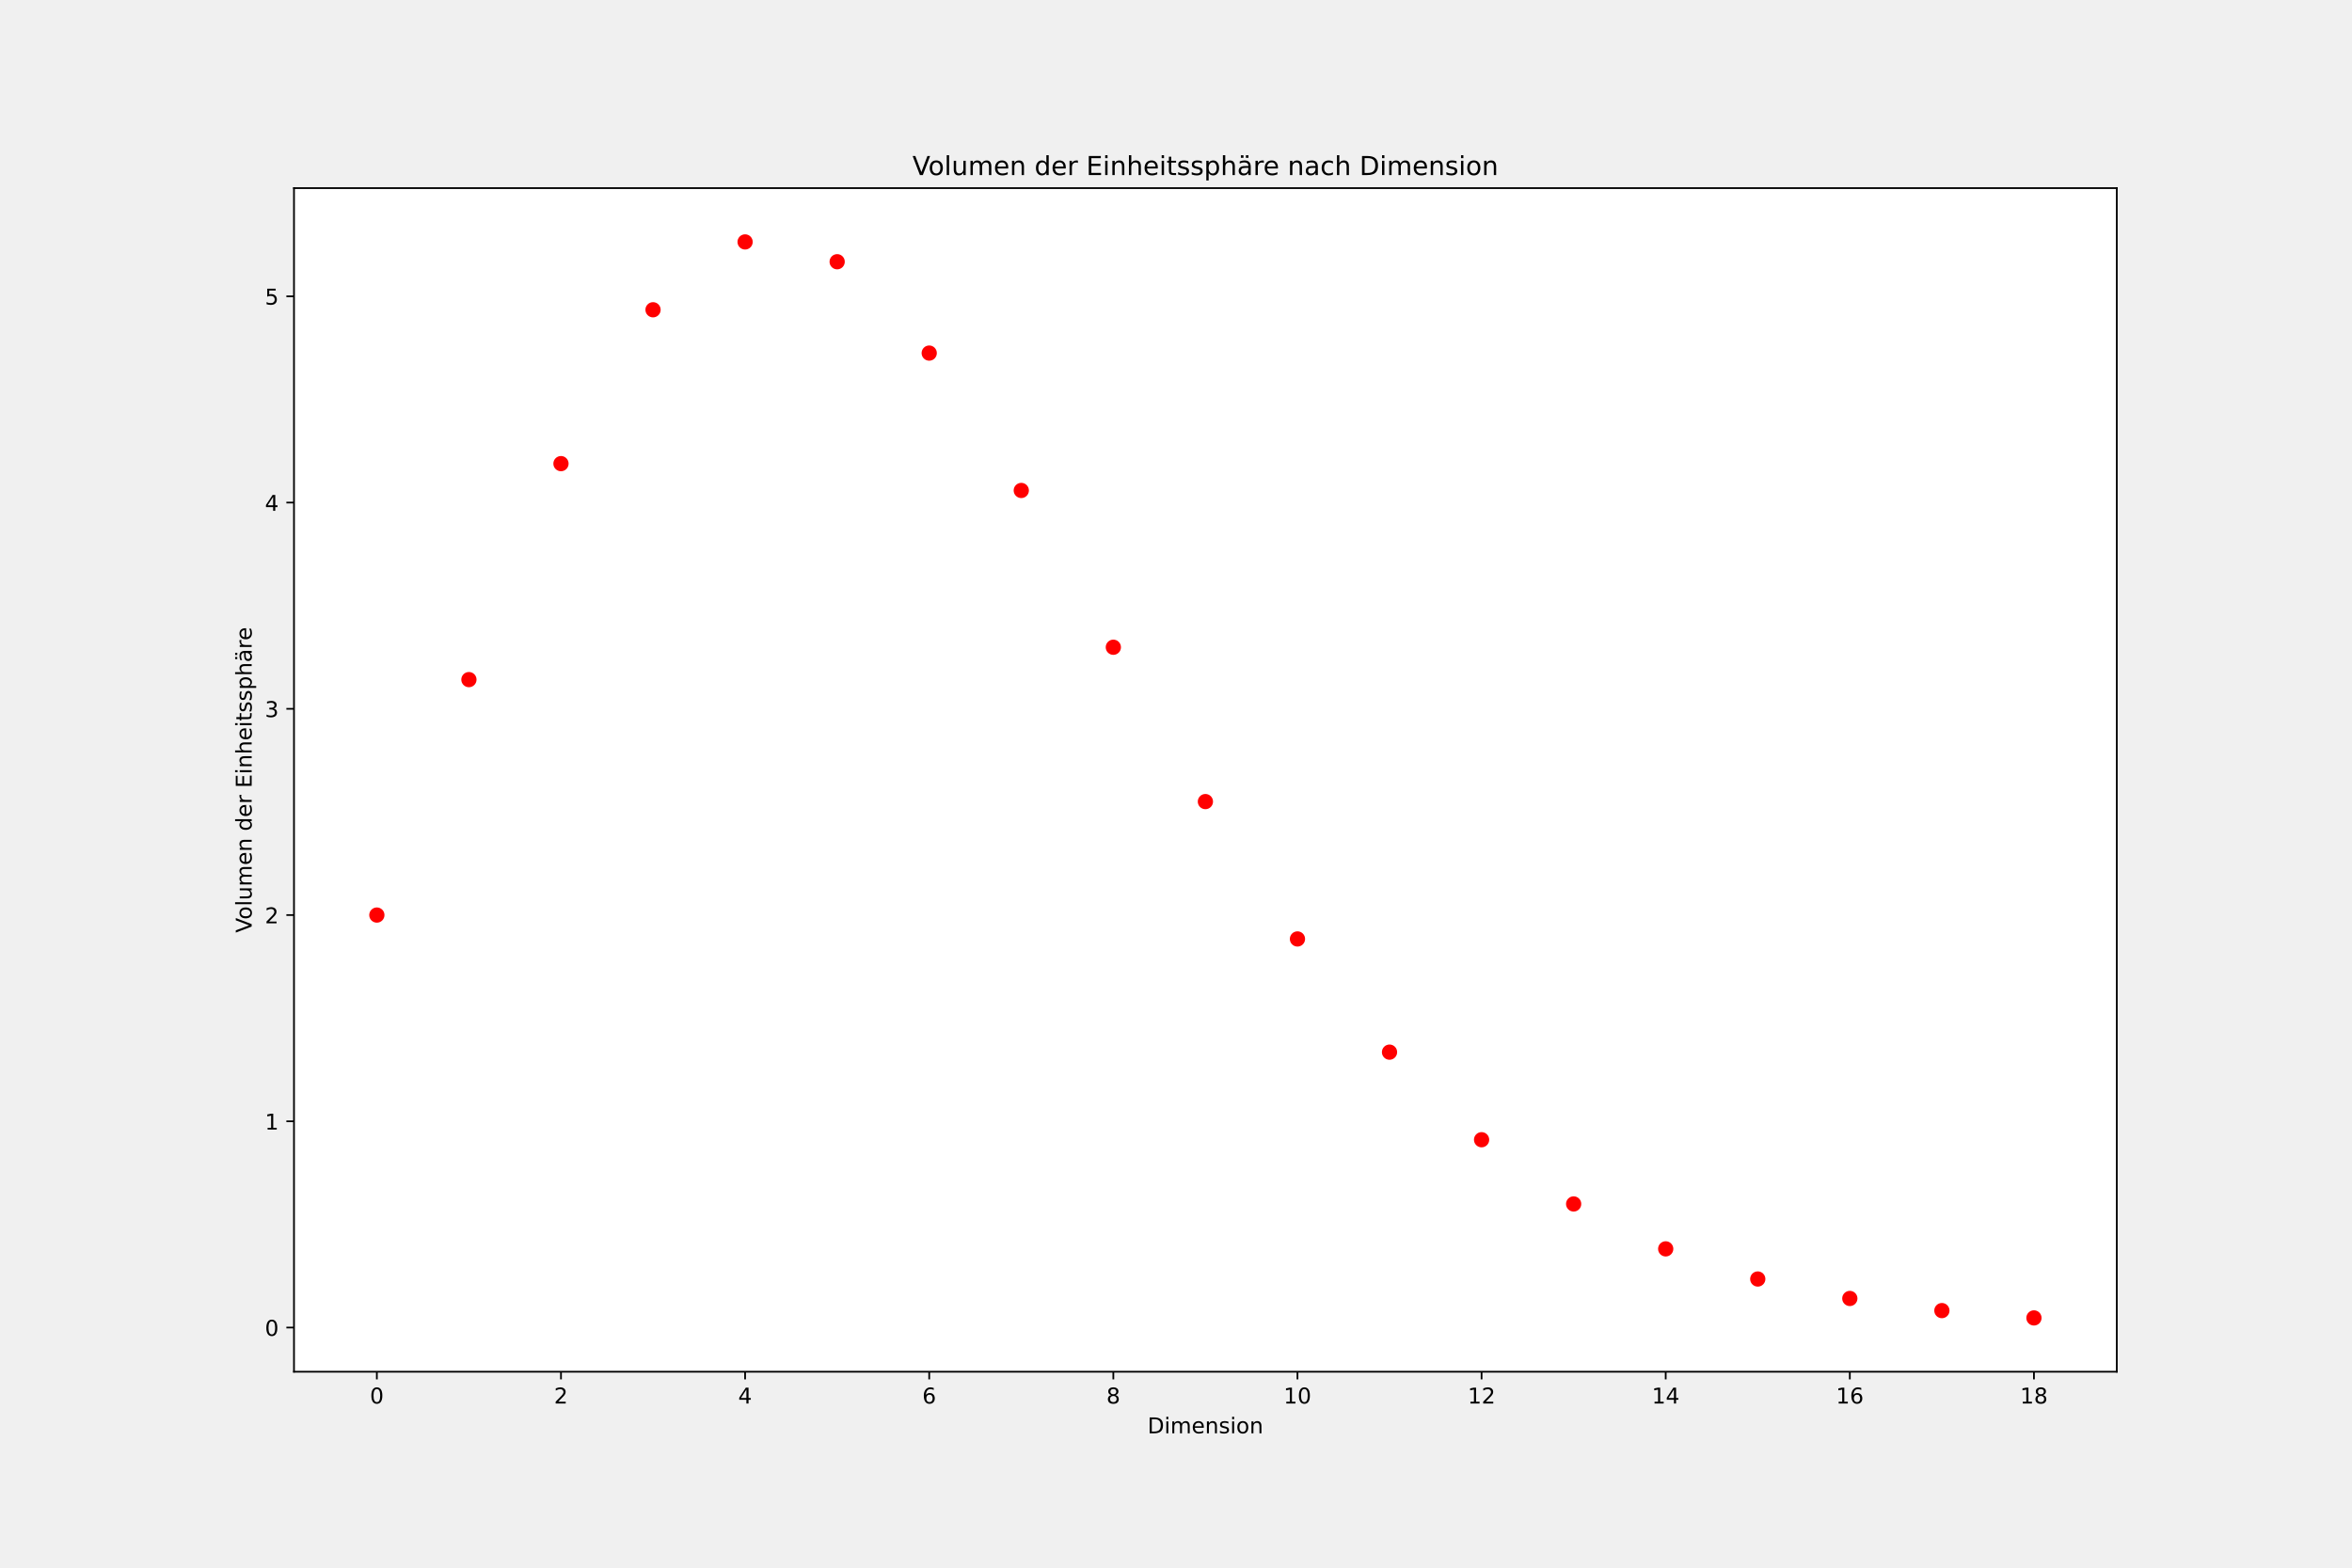
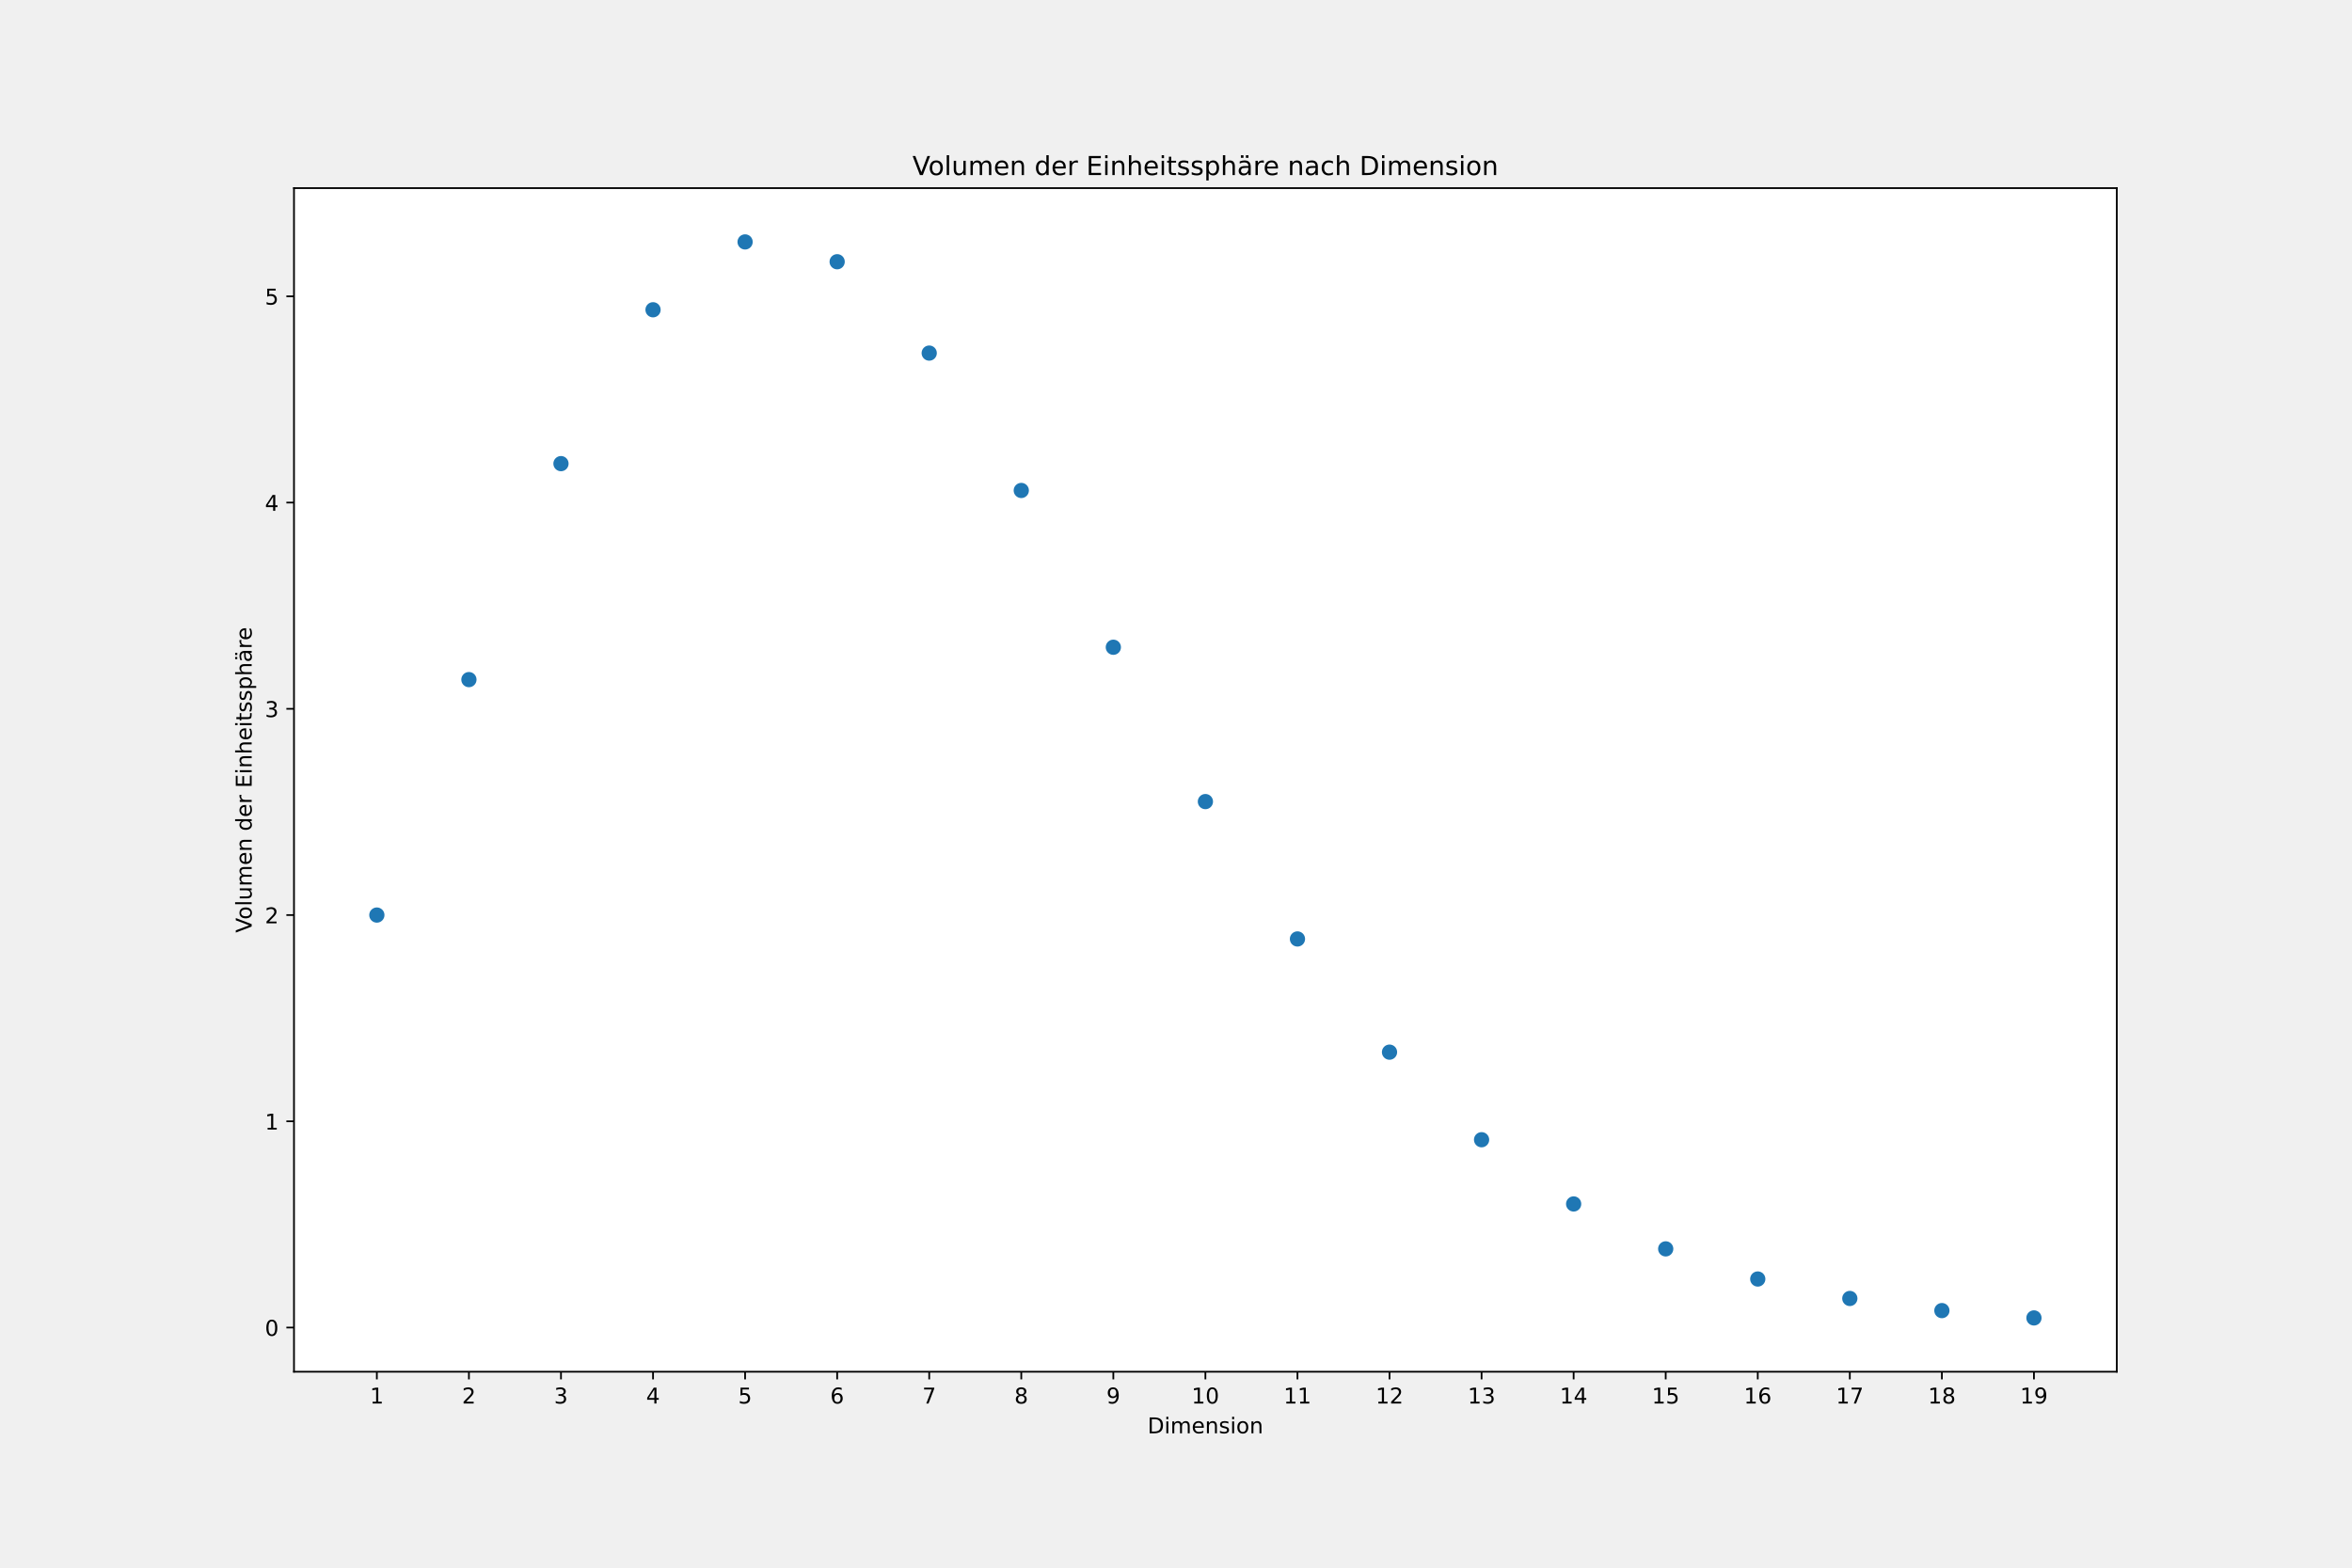
<svg xmlns="http://www.w3.org/2000/svg" xmlns:xlink="http://www.w3.org/1999/xlink" width="1080pt" height="720pt" viewBox="0 0 1080 720" version="1.1">
  <defs>
    <style type="text/css">*{stroke-linejoin: round; stroke-linecap: butt}</style>
  </defs>
  <g id="figure_1">
    <g id="patch_1">
      <path d="M 0 720  L 1080 720  L 1080 0  L 0 0  L 0 720  z " style="fill: none" />
    </g>
    <g id="axes_1">
      <g id="patch_2">
        <path d="M 135 630  L 972 630  L 972 86.4  L 135 86.4  z " style="fill: #ffffff" />
      </g>
      <g id="matplotlib.axis_1">
        <g id="xtick_1">
          <g id="line2d_1">
            <defs>
-               <path id="m53b2152357" d="M 0 0  L 0 3.5  " style="stroke: #000000; stroke-width: 0.8" />
+               <path id="m5722400ebf" d="M 0 0  L 0 3.5  " style="stroke: #000000; stroke-width: 0.8" />
            </defs>
            <g>
-               <use xlink:href="#m53b2152357" x="173.045" y="630" style="stroke: #000000; stroke-width: 0.8" />
+               <use xlink:href="#m5722400ebf" x="173.045" y="630" style="stroke: #000000; stroke-width: 0.8" />
            </g>
          </g>
          <g id="text_1">
            <g transform="translate(169.8642 644.5984)scale(0.1 -0.1)">
              <defs>
-                 <path id="DejaVuSans-30" d="M 2034 4250  Q 1547 4250 1301 3770  Q 1056 3291 1056 2328  Q 1056 1369 1301 889  Q 1547 409 2034 409  Q 2525 409 2770 889  Q 3016 1369 3016 2328  Q 3016 3291 2770 3770  Q 2525 4250 2034 4250  z M 2034 4750  Q 2819 4750 3233 4129  Q 3647 3509 3647 2328  Q 3647 1150 3233 529  Q 2819 -91 2034 -91  Q 1250 -91 836 529  Q 422 1150 422 2328  Q 422 3509 836 4129  Q 1250 4750 2034 4750  z " transform="scale(0.015625)" />
-               </defs>
-               <use xlink:href="#DejaVuSans-30" />
+                 <path id="DejaVuSans-31" d="M 794 531  L 1825 531  L 1825 4091  L 703 3866  L 703 4441  L 1819 4666  L 2450 4666  L 2450 531  L 3481 531  L 3481 0  L 794 0  L 794 531  z " transform="scale(0.015625)" />
+               </defs>
+               <use xlink:href="#DejaVuSans-31" />
            </g>
          </g>
        </g>
        <g id="xtick_2">
          <g id="line2d_2">
            <g>
-               <use xlink:href="#m53b2152357" x="257.591" y="630" style="stroke: #000000; stroke-width: 0.8" />
+               <use xlink:href="#m5722400ebf" x="215.318" y="630" style="stroke: #000000; stroke-width: 0.8" />
            </g>
          </g>
          <g id="text_2">
-             <g transform="translate(254.4097 644.5984)scale(0.1 -0.1)">
+             <g transform="translate(212.1369 644.5984)scale(0.1 -0.1)">
              <defs>
                <path id="DejaVuSans-32" d="M 1228 531  L 3431 531  L 3431 0  L 469 0  L 469 531  Q 828 903 1448 1529  Q 2069 2156 2228 2338  Q 2531 2678 2651 2914  Q 2772 3150 2772 3378  Q 2772 3750 2511 3984  Q 2250 4219 1831 4219  Q 1534 4219 1204 4116  Q 875 4013 500 3803  L 500 4441  Q 881 4594 1212 4672  Q 1544 4750 1819 4750  Q 2544 4750 2975 4387  Q 3406 4025 3406 3419  Q 3406 3131 3298 2873  Q 3191 2616 2906 2266  Q 2828 2175 2409 1742  Q 1991 1309 1228 531  z " transform="scale(0.015625)" />
              </defs>
              <use xlink:href="#DejaVuSans-32" />
            </g>
          </g>
        </g>
        <g id="xtick_3">
          <g id="line2d_3">
            <g>
-               <use xlink:href="#m53b2152357" x="342.136" y="630" style="stroke: #000000; stroke-width: 0.8" />
+               <use xlink:href="#m5722400ebf" x="257.591" y="630" style="stroke: #000000; stroke-width: 0.8" />
            </g>
          </g>
          <g id="text_3">
-             <g transform="translate(338.9551 644.5984)scale(0.1 -0.1)">
-               <defs>
-                 <path id="DejaVuSans-34" d="M 2419 4116  L 825 1625  L 2419 1625  L 2419 4116  z M 2253 4666  L 3047 4666  L 3047 1625  L 3713 1625  L 3713 1100  L 3047 1100  L 3047 0  L 2419 0  L 2419 1100  L 313 1100  L 313 1709  L 2253 4666  z " transform="scale(0.015625)" />
-               </defs>
-               <use xlink:href="#DejaVuSans-34" />
+             <g transform="translate(254.4097 644.5984)scale(0.1 -0.1)">
+               <defs>
+                 <path id="DejaVuSans-33" d="M 2597 2516  Q 3050 2419 3304 2112  Q 3559 1806 3559 1356  Q 3559 666 3084 287  Q 2609 -91 1734 -91  Q 1441 -91 1130 -33  Q 819 25 488 141  L 488 750  Q 750 597 1062 519  Q 1375 441 1716 441  Q 2309 441 2620 675  Q 2931 909 2931 1356  Q 2931 1769 2642 2001  Q 2353 2234 1838 2234  L 1294 2234  L 1294 2753  L 1863 2753  Q 2328 2753 2575 2939  Q 2822 3125 2822 3475  Q 2822 3834 2567 4026  Q 2313 4219 1838 4219  Q 1578 4219 1281 4162  Q 984 4106 628 3988  L 628 4550  Q 988 4650 1302 4700  Q 1616 4750 1894 4750  Q 2613 4750 3031 4423  Q 3450 4097 3450 3541  Q 3450 3153 3228 2886  Q 3006 2619 2597 2516  z " transform="scale(0.015625)" />
+               </defs>
+               <use xlink:href="#DejaVuSans-33" />
            </g>
          </g>
        </g>
        <g id="xtick_4">
          <g id="line2d_4">
            <g>
-               <use xlink:href="#m53b2152357" x="426.682" y="630" style="stroke: #000000; stroke-width: 0.8" />
+               <use xlink:href="#m5722400ebf" x="299.864" y="630" style="stroke: #000000; stroke-width: 0.8" />
            </g>
          </g>
          <g id="text_4">
-             <g transform="translate(423.5006 644.5984)scale(0.1 -0.1)">
-               <defs>
-                 <path id="DejaVuSans-36" d="M 2113 2584  Q 1688 2584 1439 2293  Q 1191 2003 1191 1497  Q 1191 994 1439 701  Q 1688 409 2113 409  Q 2538 409 2786 701  Q 3034 994 3034 1497  Q 3034 2003 2786 2293  Q 2538 2584 2113 2584  z M 3366 4563  L 3366 3988  Q 3128 4100 2886 4159  Q 2644 4219 2406 4219  Q 1781 4219 1451 3797  Q 1122 3375 1075 2522  Q 1259 2794 1537 2939  Q 1816 3084 2150 3084  Q 2853 3084 3261 2657  Q 3669 2231 3669 1497  Q 3669 778 3244 343  Q 2819 -91 2113 -91  Q 1303 -91 875 529  Q 447 1150 447 2328  Q 447 3434 972 4092  Q 1497 4750 2381 4750  Q 2619 4750 2861 4703  Q 3103 4656 3366 4563  z " transform="scale(0.015625)" />
-               </defs>
-               <use xlink:href="#DejaVuSans-36" />
+             <g transform="translate(296.6824 644.5984)scale(0.1 -0.1)">
+               <defs>
+                 <path id="DejaVuSans-34" d="M 2419 4116  L 825 1625  L 2419 1625  L 2419 4116  z M 2253 4666  L 3047 4666  L 3047 1625  L 3713 1625  L 3713 1100  L 3047 1100  L 3047 0  L 2419 0  L 2419 1100  L 313 1100  L 313 1709  L 2253 4666  z " transform="scale(0.015625)" />
+               </defs>
+               <use xlink:href="#DejaVuSans-34" />
            </g>
          </g>
        </g>
        <g id="xtick_5">
          <g id="line2d_5">
            <g>
-               <use xlink:href="#m53b2152357" x="511.227" y="630" style="stroke: #000000; stroke-width: 0.8" />
+               <use xlink:href="#m5722400ebf" x="342.136" y="630" style="stroke: #000000; stroke-width: 0.8" />
            </g>
          </g>
          <g id="text_5">
-             <g transform="translate(508.046 644.5984)scale(0.1 -0.1)">
-               <defs>
-                 <path id="DejaVuSans-38" d="M 2034 2216  Q 1584 2216 1326 1975  Q 1069 1734 1069 1313  Q 1069 891 1326 650  Q 1584 409 2034 409  Q 2484 409 2743 651  Q 3003 894 3003 1313  Q 3003 1734 2745 1975  Q 2488 2216 2034 2216  z M 1403 2484  Q 997 2584 770 2862  Q 544 3141 544 3541  Q 544 4100 942 4425  Q 1341 4750 2034 4750  Q 2731 4750 3128 4425  Q 3525 4100 3525 3541  Q 3525 3141 3298 2862  Q 3072 2584 2669 2484  Q 3125 2378 3379 2068  Q 3634 1759 3634 1313  Q 3634 634 3220 271  Q 2806 -91 2034 -91  Q 1263 -91 848 271  Q 434 634 434 1313  Q 434 1759 690 2068  Q 947 2378 1403 2484  z M 1172 3481  Q 1172 3119 1398 2916  Q 1625 2713 2034 2713  Q 2441 2713 2670 2916  Q 2900 3119 2900 3481  Q 2900 3844 2670 4047  Q 2441 4250 2034 4250  Q 1625 4250 1398 4047  Q 1172 3844 1172 3481  z " transform="scale(0.015625)" />
-               </defs>
-               <use xlink:href="#DejaVuSans-38" />
+             <g transform="translate(338.9551 644.5984)scale(0.1 -0.1)">
+               <defs>
+                 <path id="DejaVuSans-35" d="M 691 4666  L 3169 4666  L 3169 4134  L 1269 4134  L 1269 2991  Q 1406 3038 1543 3061  Q 1681 3084 1819 3084  Q 2600 3084 3056 2656  Q 3513 2228 3513 1497  Q 3513 744 3044 326  Q 2575 -91 1722 -91  Q 1428 -91 1123 -41  Q 819 9 494 109  L 494 744  Q 775 591 1075 516  Q 1375 441 1709 441  Q 2250 441 2565 725  Q 2881 1009 2881 1497  Q 2881 1984 2565 2268  Q 2250 2553 1709 2553  Q 1456 2553 1204 2497  Q 953 2441 691 2322  L 691 4666  z " transform="scale(0.015625)" />
+               </defs>
+               <use xlink:href="#DejaVuSans-35" />
            </g>
          </g>
        </g>
        <g id="xtick_6">
          <g id="line2d_6">
            <g>
-               <use xlink:href="#m53b2152357" x="595.773" y="630" style="stroke: #000000; stroke-width: 0.8" />
+               <use xlink:href="#m5722400ebf" x="384.409" y="630" style="stroke: #000000; stroke-width: 0.8" />
            </g>
          </g>
          <g id="text_6">
-             <g transform="translate(589.4102 644.5984)scale(0.1 -0.1)">
-               <defs>
-                 <path id="DejaVuSans-31" d="M 794 531  L 1825 531  L 1825 4091  L 703 3866  L 703 4441  L 1819 4666  L 2450 4666  L 2450 531  L 3481 531  L 3481 0  L 794 0  L 794 531  z " transform="scale(0.015625)" />
-               </defs>
-               <use xlink:href="#DejaVuSans-31" />
-               <use xlink:href="#DejaVuSans-30" x="63.623" />
+             <g transform="translate(381.2278 644.5984)scale(0.1 -0.1)">
+               <defs>
+                 <path id="DejaVuSans-36" d="M 2113 2584  Q 1688 2584 1439 2293  Q 1191 2003 1191 1497  Q 1191 994 1439 701  Q 1688 409 2113 409  Q 2538 409 2786 701  Q 3034 994 3034 1497  Q 3034 2003 2786 2293  Q 2538 2584 2113 2584  z M 3366 4563  L 3366 3988  Q 3128 4100 2886 4159  Q 2644 4219 2406 4219  Q 1781 4219 1451 3797  Q 1122 3375 1075 2522  Q 1259 2794 1537 2939  Q 1816 3084 2150 3084  Q 2853 3084 3261 2657  Q 3669 2231 3669 1497  Q 3669 778 3244 343  Q 2819 -91 2113 -91  Q 1303 -91 875 529  Q 447 1150 447 2328  Q 447 3434 972 4092  Q 1497 4750 2381 4750  Q 2619 4750 2861 4703  Q 3103 4656 3366 4563  z " transform="scale(0.015625)" />
+               </defs>
+               <use xlink:href="#DejaVuSans-36" />
            </g>
          </g>
        </g>
        <g id="xtick_7">
          <g id="line2d_7">
            <g>
-               <use xlink:href="#m53b2152357" x="680.318" y="630" style="stroke: #000000; stroke-width: 0.8" />
+               <use xlink:href="#m5722400ebf" x="426.682" y="630" style="stroke: #000000; stroke-width: 0.8" />
            </g>
          </g>
          <g id="text_7">
-             <g transform="translate(673.9557 644.5984)scale(0.1 -0.1)">
-               <use xlink:href="#DejaVuSans-31" />
-               <use xlink:href="#DejaVuSans-32" x="63.623" />
+             <g transform="translate(423.5006 644.5984)scale(0.1 -0.1)">
+               <defs>
+                 <path id="DejaVuSans-37" d="M 525 4666  L 3525 4666  L 3525 4397  L 1831 0  L 1172 0  L 2766 4134  L 525 4134  L 525 4666  z " transform="scale(0.015625)" />
+               </defs>
+               <use xlink:href="#DejaVuSans-37" />
            </g>
          </g>
        </g>
        <g id="xtick_8">
          <g id="line2d_8">
            <g>
-               <use xlink:href="#m53b2152357" x="764.864" y="630" style="stroke: #000000; stroke-width: 0.8" />
+               <use xlink:href="#m5722400ebf" x="468.955" y="630" style="stroke: #000000; stroke-width: 0.8" />
            </g>
          </g>
          <g id="text_8">
-             <g transform="translate(758.5011 644.5984)scale(0.1 -0.1)">
-               <use xlink:href="#DejaVuSans-31" />
-               <use xlink:href="#DejaVuSans-34" x="63.623" />
+             <g transform="translate(465.7733 644.5984)scale(0.1 -0.1)">
+               <defs>
+                 <path id="DejaVuSans-38" d="M 2034 2216  Q 1584 2216 1326 1975  Q 1069 1734 1069 1313  Q 1069 891 1326 650  Q 1584 409 2034 409  Q 2484 409 2743 651  Q 3003 894 3003 1313  Q 3003 1734 2745 1975  Q 2488 2216 2034 2216  z M 1403 2484  Q 997 2584 770 2862  Q 544 3141 544 3541  Q 544 4100 942 4425  Q 1341 4750 2034 4750  Q 2731 4750 3128 4425  Q 3525 4100 3525 3541  Q 3525 3141 3298 2862  Q 3072 2584 2669 2484  Q 3125 2378 3379 2068  Q 3634 1759 3634 1313  Q 3634 634 3220 271  Q 2806 -91 2034 -91  Q 1263 -91 848 271  Q 434 634 434 1313  Q 434 1759 690 2068  Q 947 2378 1403 2484  z M 1172 3481  Q 1172 3119 1398 2916  Q 1625 2713 2034 2713  Q 2441 2713 2670 2916  Q 2900 3119 2900 3481  Q 2900 3844 2670 4047  Q 2441 4250 2034 4250  Q 1625 4250 1398 4047  Q 1172 3844 1172 3481  z " transform="scale(0.015625)" />
+               </defs>
+               <use xlink:href="#DejaVuSans-38" />
            </g>
          </g>
        </g>
        <g id="xtick_9">
          <g id="line2d_9">
            <g>
-               <use xlink:href="#m53b2152357" x="849.409" y="630" style="stroke: #000000; stroke-width: 0.8" />
+               <use xlink:href="#m5722400ebf" x="511.227" y="630" style="stroke: #000000; stroke-width: 0.8" />
            </g>
          </g>
          <g id="text_9">
-             <g transform="translate(843.0466 644.5984)scale(0.1 -0.1)">
-               <use xlink:href="#DejaVuSans-31" />
-               <use xlink:href="#DejaVuSans-36" x="63.623" />
+             <g transform="translate(508.046 644.5984)scale(0.1 -0.1)">
+               <defs>
+                 <path id="DejaVuSans-39" d="M 703 97  L 703 672  Q 941 559 1184 500  Q 1428 441 1663 441  Q 2288 441 2617 861  Q 2947 1281 2994 2138  Q 2813 1869 2534 1725  Q 2256 1581 1919 1581  Q 1219 1581 811 2004  Q 403 2428 403 3163  Q 403 3881 828 4315  Q 1253 4750 1959 4750  Q 2769 4750 3195 4129  Q 3622 3509 3622 2328  Q 3622 1225 3098 567  Q 2575 -91 1691 -91  Q 1453 -91 1209 -44  Q 966 3 703 97  z M 1959 2075  Q 2384 2075 2632 2365  Q 2881 2656 2881 3163  Q 2881 3666 2632 3958  Q 2384 4250 1959 4250  Q 1534 4250 1286 3958  Q 1038 3666 1038 3163  Q 1038 2656 1286 2365  Q 1534 2075 1959 2075  z " transform="scale(0.015625)" />
+               </defs>
+               <use xlink:href="#DejaVuSans-39" />
            </g>
          </g>
        </g>
        <g id="xtick_10">
          <g id="line2d_10">
            <g>
-               <use xlink:href="#m53b2152357" x="933.955" y="630" style="stroke: #000000; stroke-width: 0.8" />
+               <use xlink:href="#m5722400ebf" x="553.5" y="630" style="stroke: #000000; stroke-width: 0.8" />
            </g>
          </g>
          <g id="text_10">
+             <g transform="translate(547.1375 644.5984)scale(0.1 -0.1)">
+               <defs>
+                 <path id="DejaVuSans-30" d="M 2034 4250  Q 1547 4250 1301 3770  Q 1056 3291 1056 2328  Q 1056 1369 1301 889  Q 1547 409 2034 409  Q 2525 409 2770 889  Q 3016 1369 3016 2328  Q 3016 3291 2770 3770  Q 2525 4250 2034 4250  z M 2034 4750  Q 2819 4750 3233 4129  Q 3647 3509 3647 2328  Q 3647 1150 3233 529  Q 2819 -91 2034 -91  Q 1250 -91 836 529  Q 422 1150 422 2328  Q 422 3509 836 4129  Q 1250 4750 2034 4750  z " transform="scale(0.015625)" />
+               </defs>
+               <use xlink:href="#DejaVuSans-31" />
+               <use xlink:href="#DejaVuSans-30" x="63.623" />
+             </g>
+           </g>
+         </g>
+         <g id="xtick_11">
+           <g id="line2d_11">
+             <g>
+               <use xlink:href="#m5722400ebf" x="595.773" y="630" style="stroke: #000000; stroke-width: 0.8" />
+             </g>
+           </g>
+           <g id="text_11">
+             <g transform="translate(589.4102 644.5984)scale(0.1 -0.1)">
+               <use xlink:href="#DejaVuSans-31" />
+               <use xlink:href="#DejaVuSans-31" x="63.623" />
+             </g>
+           </g>
+         </g>
+         <g id="xtick_12">
+           <g id="line2d_12">
+             <g>
+               <use xlink:href="#m5722400ebf" x="638.045" y="630" style="stroke: #000000; stroke-width: 0.8" />
+             </g>
+           </g>
+           <g id="text_12">
+             <g transform="translate(631.683 644.5984)scale(0.1 -0.1)">
+               <use xlink:href="#DejaVuSans-31" />
+               <use xlink:href="#DejaVuSans-32" x="63.623" />
+             </g>
+           </g>
+         </g>
+         <g id="xtick_13">
+           <g id="line2d_13">
+             <g>
+               <use xlink:href="#m5722400ebf" x="680.318" y="630" style="stroke: #000000; stroke-width: 0.8" />
+             </g>
+           </g>
+           <g id="text_13">
+             <g transform="translate(673.9557 644.5984)scale(0.1 -0.1)">
+               <use xlink:href="#DejaVuSans-31" />
+               <use xlink:href="#DejaVuSans-33" x="63.623" />
+             </g>
+           </g>
+         </g>
+         <g id="xtick_14">
+           <g id="line2d_14">
+             <g>
+               <use xlink:href="#m5722400ebf" x="722.591" y="630" style="stroke: #000000; stroke-width: 0.8" />
+             </g>
+           </g>
+           <g id="text_14">
+             <g transform="translate(716.2284 644.5984)scale(0.1 -0.1)">
+               <use xlink:href="#DejaVuSans-31" />
+               <use xlink:href="#DejaVuSans-34" x="63.623" />
+             </g>
+           </g>
+         </g>
+         <g id="xtick_15">
+           <g id="line2d_15">
+             <g>
+               <use xlink:href="#m5722400ebf" x="764.864" y="630" style="stroke: #000000; stroke-width: 0.8" />
+             </g>
+           </g>
+           <g id="text_15">
+             <g transform="translate(758.5011 644.5984)scale(0.1 -0.1)">
+               <use xlink:href="#DejaVuSans-31" />
+               <use xlink:href="#DejaVuSans-35" x="63.623" />
+             </g>
+           </g>
+         </g>
+         <g id="xtick_16">
+           <g id="line2d_16">
+             <g>
+               <use xlink:href="#m5722400ebf" x="807.136" y="630" style="stroke: #000000; stroke-width: 0.8" />
+             </g>
+           </g>
+           <g id="text_16">
+             <g transform="translate(800.7739 644.5984)scale(0.1 -0.1)">
+               <use xlink:href="#DejaVuSans-31" />
+               <use xlink:href="#DejaVuSans-36" x="63.623" />
+             </g>
+           </g>
+         </g>
+         <g id="xtick_17">
+           <g id="line2d_17">
+             <g>
+               <use xlink:href="#m5722400ebf" x="849.409" y="630" style="stroke: #000000; stroke-width: 0.8" />
+             </g>
+           </g>
+           <g id="text_17">
+             <g transform="translate(843.0466 644.5984)scale(0.1 -0.1)">
+               <use xlink:href="#DejaVuSans-31" />
+               <use xlink:href="#DejaVuSans-37" x="63.623" />
+             </g>
+           </g>
+         </g>
+         <g id="xtick_18">
+           <g id="line2d_18">
+             <g>
+               <use xlink:href="#m5722400ebf" x="891.682" y="630" style="stroke: #000000; stroke-width: 0.8" />
+             </g>
+           </g>
+           <g id="text_18">
+             <g transform="translate(885.3193 644.5984)scale(0.1 -0.1)">
+               <use xlink:href="#DejaVuSans-31" />
+               <use xlink:href="#DejaVuSans-38" x="63.623" />
+             </g>
+           </g>
+         </g>
+         <g id="xtick_19">
+           <g id="line2d_19">
+             <g>
+               <use xlink:href="#m5722400ebf" x="933.955" y="630" style="stroke: #000000; stroke-width: 0.8" />
+             </g>
+           </g>
+           <g id="text_19">
            <g transform="translate(927.592 644.5984)scale(0.1 -0.1)">
              <use xlink:href="#DejaVuSans-31" />
-               <use xlink:href="#DejaVuSans-38" x="63.623" />
-             </g>
-           </g>
-         </g>
-         <g id="text_11">
+               <use xlink:href="#DejaVuSans-39" x="63.623" />
+             </g>
+           </g>
+         </g>
+         <g id="text_20">
          <g transform="translate(526.9234 658.2766)scale(0.1 -0.1)">
            <defs>
              <path id="DejaVuSans-44" d="M 1259 4147  L 1259 519  L 2022 519  Q 2988 519 3436 956  Q 3884 1394 3884 2338  Q 3884 3275 3436 3711  Q 2988 4147 2022 4147  L 1259 4147  z M 628 4666  L 1925 4666  Q 3281 4666 3915 4102  Q 4550 3538 4550 2338  Q 4550 1131 3912 565  Q 3275 0 1925 0  L 628 0  L 628 4666  z " transform="scale(0.015625)" />
              <path id="DejaVuSans-69" d="M 603 3500  L 1178 3500  L 1178 0  L 603 0  L 603 3500  z M 603 4863  L 1178 4863  L 1178 4134  L 603 4134  L 603 4863  z " transform="scale(0.015625)" />
              <path id="DejaVuSans-6d" d="M 3328 2828  Q 3544 3216 3844 3400  Q 4144 3584 4550 3584  Q 5097 3584 5394 3201  Q 5691 2819 5691 2113  L 5691 0  L 5113 0  L 5113 2094  Q 5113 2597 4934 2840  Q 4756 3084 4391 3084  Q 3944 3084 3684 2787  Q 3425 2491 3425 1978  L 3425 0  L 2847 0  L 2847 2094  Q 2847 2600 2669 2842  Q 2491 3084 2119 3084  Q 1678 3084 1418 2786  Q 1159 2488 1159 1978  L 1159 0  L 581 0  L 581 3500  L 1159 3500  L 1159 2956  Q 1356 3278 1631 3431  Q 1906 3584 2284 3584  Q 2666 3584 2933 3390  Q 3200 3197 3328 2828  z " transform="scale(0.015625)" />
              <path id="DejaVuSans-65" d="M 3597 1894  L 3597 1613  L 953 1613  Q 991 1019 1311 708  Q 1631 397 2203 397  Q 2534 397 2845 478  Q 3156 559 3463 722  L 3463 178  Q 3153 47 2828 -22  Q 2503 -91 2169 -91  Q 1331 -91 842 396  Q 353 884 353 1716  Q 353 2575 817 3079  Q 1281 3584 2069 3584  Q 2775 3584 3186 3129  Q 3597 2675 3597 1894  z M 3022 2063  Q 3016 2534 2758 2815  Q 2500 3097 2075 3097  Q 1594 3097 1305 2825  Q 1016 2553 972 2059  L 3022 2063  z " transform="scale(0.015625)" />
              <path id="DejaVuSans-6e" d="M 3513 2113  L 3513 0  L 2938 0  L 2938 2094  Q 2938 2591 2744 2837  Q 2550 3084 2163 3084  Q 1697 3084 1428 2787  Q 1159 2491 1159 1978  L 1159 0  L 581 0  L 581 3500  L 1159 3500  L 1159 2956  Q 1366 3272 1645 3428  Q 1925 3584 2291 3584  Q 2894 3584 3203 3211  Q 3513 2838 3513 2113  z " transform="scale(0.015625)" />
              <path id="DejaVuSans-73" d="M 2834 3397  L 2834 2853  Q 2591 2978 2328 3040  Q 2066 3103 1784 3103  Q 1356 3103 1142 2972  Q 928 2841 928 2578  Q 928 2378 1081 2264  Q 1234 2150 1697 2047  L 1894 2003  Q 2506 1872 2764 1633  Q 3022 1394 3022 966  Q 3022 478 2636 193  Q 2250 -91 1575 -91  Q 1294 -91 989 -36  Q 684 19 347 128  L 347 722  Q 666 556 975 473  Q 1284 391 1588 391  Q 1994 391 2212 530  Q 2431 669 2431 922  Q 2431 1156 2273 1281  Q 2116 1406 1581 1522  L 1381 1569  Q 847 1681 609 1914  Q 372 2147 372 2553  Q 372 3047 722 3315  Q 1072 3584 1716 3584  Q 2034 3584 2315 3537  Q 2597 3491 2834 3397  z " transform="scale(0.015625)" />
              <path id="DejaVuSans-6f" d="M 1959 3097  Q 1497 3097 1228 2736  Q 959 2375 959 1747  Q 959 1119 1226 758  Q 1494 397 1959 397  Q 2419 397 2687 759  Q 2956 1122 2956 1747  Q 2956 2369 2687 2733  Q 2419 3097 1959 3097  z M 1959 3584  Q 2709 3584 3137 3096  Q 3566 2609 3566 1747  Q 3566 888 3137 398  Q 2709 -91 1959 -91  Q 1206 -91 779 398  Q 353 888 353 1747  Q 353 2609 779 3096  Q 1206 3584 1959 3584  z " transform="scale(0.015625)" />
            </defs>
            <use xlink:href="#DejaVuSans-44" />
            <use xlink:href="#DejaVuSans-69" x="77.002" />
            <use xlink:href="#DejaVuSans-6d" x="104.785" />
            <use xlink:href="#DejaVuSans-65" x="202.197" />
            <use xlink:href="#DejaVuSans-6e" x="263.721" />
            <use xlink:href="#DejaVuSans-73" x="327.1" />
            <use xlink:href="#DejaVuSans-69" x="379.199" />
            <use xlink:href="#DejaVuSans-6f" x="406.982" />
            <use xlink:href="#DejaVuSans-6e" x="468.164" />
          </g>
        </g>
      </g>
      <g id="matplotlib.axis_2">
        <g id="ytick_1">
-           <g id="line2d_11">
+           <g id="line2d_20">
            <defs>
-               <path id="m51abfa5c60" d="M 0 0  L -3.5 0  " style="stroke: #000000; stroke-width: 0.8" />
+               <path id="m7562ebf44c" d="M 0 0  L -3.5 0  " style="stroke: #000000; stroke-width: 0.8" />
            </defs>
            <g>
-               <use xlink:href="#m51abfa5c60" x="135" y="609.707" style="stroke: #000000; stroke-width: 0.8" />
-             </g>
-           </g>
-           <g id="text_12">
+               <use xlink:href="#m7562ebf44c" x="135" y="609.707" style="stroke: #000000; stroke-width: 0.8" />
+             </g>
+           </g>
+           <g id="text_21">
            <g transform="translate(121.6375 613.5062)scale(0.1 -0.1)">
              <use xlink:href="#DejaVuSans-30" />
            </g>
          </g>
        </g>
        <g id="ytick_2">
-           <g id="line2d_12">
-             <g>
-               <use xlink:href="#m51abfa5c60" x="135" y="514.985" style="stroke: #000000; stroke-width: 0.8" />
-             </g>
-           </g>
-           <g id="text_13">
+           <g id="line2d_21">
+             <g>
+               <use xlink:href="#m7562ebf44c" x="135" y="514.985" style="stroke: #000000; stroke-width: 0.8" />
+             </g>
+           </g>
+           <g id="text_22">
            <g transform="translate(121.6375 518.784)scale(0.1 -0.1)">
              <use xlink:href="#DejaVuSans-31" />
            </g>
          </g>
        </g>
        <g id="ytick_3">
-           <g id="line2d_13">
-             <g>
-               <use xlink:href="#m51abfa5c60" x="135" y="420.263" style="stroke: #000000; stroke-width: 0.8" />
-             </g>
-           </g>
-           <g id="text_14">
+           <g id="line2d_22">
+             <g>
+               <use xlink:href="#m7562ebf44c" x="135" y="420.263" style="stroke: #000000; stroke-width: 0.8" />
+             </g>
+           </g>
+           <g id="text_23">
            <g transform="translate(121.6375 424.0617)scale(0.1 -0.1)">
              <use xlink:href="#DejaVuSans-32" />
            </g>
          </g>
        </g>
        <g id="ytick_4">
-           <g id="line2d_14">
-             <g>
-               <use xlink:href="#m51abfa5c60" x="135" y="325.54" style="stroke: #000000; stroke-width: 0.8" />
-             </g>
-           </g>
-           <g id="text_15">
+           <g id="line2d_23">
+             <g>
+               <use xlink:href="#m7562ebf44c" x="135" y="325.54" style="stroke: #000000; stroke-width: 0.8" />
+             </g>
+           </g>
+           <g id="text_24">
            <g transform="translate(121.6375 329.3395)scale(0.1 -0.1)">
-               <defs>
-                 <path id="DejaVuSans-33" d="M 2597 2516  Q 3050 2419 3304 2112  Q 3559 1806 3559 1356  Q 3559 666 3084 287  Q 2609 -91 1734 -91  Q 1441 -91 1130 -33  Q 819 25 488 141  L 488 750  Q 750 597 1062 519  Q 1375 441 1716 441  Q 2309 441 2620 675  Q 2931 909 2931 1356  Q 2931 1769 2642 2001  Q 2353 2234 1838 2234  L 1294 2234  L 1294 2753  L 1863 2753  Q 2328 2753 2575 2939  Q 2822 3125 2822 3475  Q 2822 3834 2567 4026  Q 2313 4219 1838 4219  Q 1578 4219 1281 4162  Q 984 4106 628 3988  L 628 4550  Q 988 4650 1302 4700  Q 1616 4750 1894 4750  Q 2613 4750 3031 4423  Q 3450 4097 3450 3541  Q 3450 3153 3228 2886  Q 3006 2619 2597 2516  z " transform="scale(0.015625)" />
-               </defs>
              <use xlink:href="#DejaVuSans-33" />
            </g>
          </g>
        </g>
        <g id="ytick_5">
-           <g id="line2d_15">
-             <g>
-               <use xlink:href="#m51abfa5c60" x="135" y="230.818" style="stroke: #000000; stroke-width: 0.8" />
-             </g>
-           </g>
-           <g id="text_16">
+           <g id="line2d_24">
+             <g>
+               <use xlink:href="#m7562ebf44c" x="135" y="230.818" style="stroke: #000000; stroke-width: 0.8" />
+             </g>
+           </g>
+           <g id="text_25">
            <g transform="translate(121.6375 234.6172)scale(0.1 -0.1)">
              <use xlink:href="#DejaVuSans-34" />
            </g>
          </g>
        </g>
        <g id="ytick_6">
-           <g id="line2d_16">
-             <g>
-               <use xlink:href="#m51abfa5c60" x="135" y="136.096" style="stroke: #000000; stroke-width: 0.8" />
-             </g>
-           </g>
-           <g id="text_17">
+           <g id="line2d_25">
+             <g>
+               <use xlink:href="#m7562ebf44c" x="135" y="136.096" style="stroke: #000000; stroke-width: 0.8" />
+             </g>
+           </g>
+           <g id="text_26">
            <g transform="translate(121.6375 139.895)scale(0.1 -0.1)">
-               <defs>
-                 <path id="DejaVuSans-35" d="M 691 4666  L 3169 4666  L 3169 4134  L 1269 4134  L 1269 2991  Q 1406 3038 1543 3061  Q 1681 3084 1819 3084  Q 2600 3084 3056 2656  Q 3513 2228 3513 1497  Q 3513 744 3044 326  Q 2575 -91 1722 -91  Q 1428 -91 1123 -41  Q 819 9 494 109  L 494 744  Q 775 591 1075 516  Q 1375 441 1709 441  Q 2250 441 2565 725  Q 2881 1009 2881 1497  Q 2881 1984 2565 2268  Q 2250 2553 1709 2553  Q 1456 2553 1204 2497  Q 953 2441 691 2322  L 691 4666  z " transform="scale(0.015625)" />
-               </defs>
              <use xlink:href="#DejaVuSans-35" />
            </g>
          </g>
        </g>
-         <g id="text_18">
+         <g id="text_27">
          <g transform="translate(115.5578 428.3977)rotate(-90)scale(0.1 -0.1)">
            <defs>
              <path id="DejaVuSans-56" d="M 1831 0  L 50 4666  L 709 4666  L 2188 738  L 3669 4666  L 4325 4666  L 2547 0  L 1831 0  z " transform="scale(0.015625)" />
              <path id="DejaVuSans-6c" d="M 603 4863  L 1178 4863  L 1178 0  L 603 0  L 603 4863  z " transform="scale(0.015625)" />
              <path id="DejaVuSans-75" d="M 544 1381  L 544 3500  L 1119 3500  L 1119 1403  Q 1119 906 1312 657  Q 1506 409 1894 409  Q 2359 409 2629 706  Q 2900 1003 2900 1516  L 2900 3500  L 3475 3500  L 3475 0  L 2900 0  L 2900 538  Q 2691 219 2414 64  Q 2138 -91 1772 -91  Q 1169 -91 856 284  Q 544 659 544 1381  z M 1991 3584  L 1991 3584  z " transform="scale(0.015625)" />
              <path id="DejaVuSans-20" transform="scale(0.015625)" />
              <path id="DejaVuSans-64" d="M 2906 2969  L 2906 4863  L 3481 4863  L 3481 0  L 2906 0  L 2906 525  Q 2725 213 2448 61  Q 2172 -91 1784 -91  Q 1150 -91 751 415  Q 353 922 353 1747  Q 353 2572 751 3078  Q 1150 3584 1784 3584  Q 2172 3584 2448 3432  Q 2725 3281 2906 2969  z M 947 1747  Q 947 1113 1208 752  Q 1469 391 1925 391  Q 2381 391 2643 752  Q 2906 1113 2906 1747  Q 2906 2381 2643 2742  Q 2381 3103 1925 3103  Q 1469 3103 1208 2742  Q 947 2381 947 1747  z " transform="scale(0.015625)" />
              <path id="DejaVuSans-72" d="M 2631 2963  Q 2534 3019 2420 3045  Q 2306 3072 2169 3072  Q 1681 3072 1420 2755  Q 1159 2438 1159 1844  L 1159 0  L 581 0  L 581 3500  L 1159 3500  L 1159 2956  Q 1341 3275 1631 3429  Q 1922 3584 2338 3584  Q 2397 3584 2469 3576  Q 2541 3569 2628 3553  L 2631 2963  z " transform="scale(0.015625)" />
              <path id="DejaVuSans-45" d="M 628 4666  L 3578 4666  L 3578 4134  L 1259 4134  L 1259 2753  L 3481 2753  L 3481 2222  L 1259 2222  L 1259 531  L 3634 531  L 3634 0  L 628 0  L 628 4666  z " transform="scale(0.015625)" />
              <path id="DejaVuSans-68" d="M 3513 2113  L 3513 0  L 2938 0  L 2938 2094  Q 2938 2591 2744 2837  Q 2550 3084 2163 3084  Q 1697 3084 1428 2787  Q 1159 2491 1159 1978  L 1159 0  L 581 0  L 581 4863  L 1159 4863  L 1159 2956  Q 1366 3272 1645 3428  Q 1925 3584 2291 3584  Q 2894 3584 3203 3211  Q 3513 2838 3513 2113  z " transform="scale(0.015625)" />
              <path id="DejaVuSans-74" d="M 1172 4494  L 1172 3500  L 2356 3500  L 2356 3053  L 1172 3053  L 1172 1153  Q 1172 725 1289 603  Q 1406 481 1766 481  L 2356 481  L 2356 0  L 1766 0  Q 1100 0 847 248  Q 594 497 594 1153  L 594 3053  L 172 3053  L 172 3500  L 594 3500  L 594 4494  L 1172 4494  z " transform="scale(0.015625)" />
              <path id="DejaVuSans-70" d="M 1159 525  L 1159 -1331  L 581 -1331  L 581 3500  L 1159 3500  L 1159 2969  Q 1341 3281 1617 3432  Q 1894 3584 2278 3584  Q 2916 3584 3314 3078  Q 3713 2572 3713 1747  Q 3713 922 3314 415  Q 2916 -91 2278 -91  Q 1894 -91 1617 61  Q 1341 213 1159 525  z M 3116 1747  Q 3116 2381 2855 2742  Q 2594 3103 2138 3103  Q 1681 3103 1420 2742  Q 1159 2381 1159 1747  Q 1159 1113 1420 752  Q 1681 391 2138 391  Q 2594 391 2855 752  Q 3116 1113 3116 1747  z " transform="scale(0.015625)" />
              <path id="DejaVuSans-e4" d="M 2194 1759  Q 1497 1759 1228 1600  Q 959 1441 959 1056  Q 959 750 1161 570  Q 1363 391 1709 391  Q 2188 391 2477 730  Q 2766 1069 2766 1631  L 2766 1759  L 2194 1759  z M 3341 1997  L 3341 0  L 2766 0  L 2766 531  Q 2569 213 2275 61  Q 1981 -91 1556 -91  Q 1019 -91 701 211  Q 384 513 384 1019  Q 384 1609 779 1909  Q 1175 2209 1959 2209  L 2766 2209  L 2766 2266  Q 2766 2663 2505 2880  Q 2244 3097 1772 3097  Q 1472 3097 1187 3025  Q 903 2953 641 2809  L 641 3341  Q 956 3463 1253 3523  Q 1550 3584 1831 3584  Q 2591 3584 2966 3190  Q 3341 2797 3341 1997  z M 2150 4850  L 2784 4850  L 2784 4219  L 2150 4219  L 2150 4850  z M 928 4850  L 1562 4850  L 1562 4219  L 928 4219  L 928 4850  z " transform="scale(0.015625)" />
            </defs>
            <use xlink:href="#DejaVuSans-56" />
            <use xlink:href="#DejaVuSans-6f" x="60.658" />
            <use xlink:href="#DejaVuSans-6c" x="121.84" />
            <use xlink:href="#DejaVuSans-75" x="149.623" />
            <use xlink:href="#DejaVuSans-6d" x="213.002" />
            <use xlink:href="#DejaVuSans-65" x="310.414" />
            <use xlink:href="#DejaVuSans-6e" x="371.938" />
            <use xlink:href="#DejaVuSans-20" x="435.316" />
            <use xlink:href="#DejaVuSans-64" x="467.104" />
            <use xlink:href="#DejaVuSans-65" x="530.58" />
            <use xlink:href="#DejaVuSans-72" x="592.104" />
            <use xlink:href="#DejaVuSans-20" x="633.217" />
            <use xlink:href="#DejaVuSans-45" x="665.004" />
            <use xlink:href="#DejaVuSans-69" x="728.188" />
            <use xlink:href="#DejaVuSans-6e" x="755.971" />
            <use xlink:href="#DejaVuSans-68" x="819.35" />
            <use xlink:href="#DejaVuSans-65" x="882.729" />
            <use xlink:href="#DejaVuSans-69" x="944.252" />
            <use xlink:href="#DejaVuSans-74" x="972.035" />
            <use xlink:href="#DejaVuSans-73" x="1011.244" />
            <use xlink:href="#DejaVuSans-73" x="1063.344" />
            <use xlink:href="#DejaVuSans-70" x="1115.443" />
            <use xlink:href="#DejaVuSans-68" x="1178.92" />
            <use xlink:href="#DejaVuSans-e4" x="1242.299" />
            <use xlink:href="#DejaVuSans-72" x="1303.578" />
            <use xlink:href="#DejaVuSans-65" x="1342.441" />
          </g>
        </g>
      </g>
-       <g id="line2d_17">
+       <g id="line2d_26">
        <defs>
-           <path id="m150a1dfacf" d="M 0 3  C 0.796 3 1.559 2.684 2.121 2.121  C 2.684 1.559 3 0.796 3 0  C 3 -0.796 2.684 -1.559 2.121 -2.121  C 1.559 -2.684 0.796 -3 0 -3  C -0.796 -3 -1.559 -2.684 -2.121 -2.121  C -2.684 -1.559 -3 -0.796 -3 0  C -3 0.796 -2.684 1.559 -2.121 2.121  C -1.559 2.684 -0.796 3 0 3  z " style="stroke: #ff0000" />
+           <path id="ma223abee4c" d="M 0 3  C 0.796 3 1.559 2.684 2.121 2.121  C 2.684 1.559 3 0.796 3 0  C 3 -0.796 2.684 -1.559 2.121 -2.121  C 1.559 -2.684 0.796 -3 0 -3  C -0.796 -3 -1.559 -2.684 -2.121 -2.121  C -2.684 -1.559 -3 -0.796 -3 0  C -3 0.796 -2.684 1.559 -2.121 2.121  C -1.559 2.684 -0.796 3 0 3  z " style="stroke: #1f77b4" />
        </defs>
-         <g clip-path="url(#p6e885fdf50)">
-           <use xlink:href="#m150a1dfacf" x="173.045" y="420.263" style="fill: #ff0000; stroke: #ff0000" />
-           <use xlink:href="#m150a1dfacf" x="215.318" y="312.128" style="fill: #ff0000; stroke: #ff0000" />
-           <use xlink:href="#m150a1dfacf" x="257.591" y="212.935" style="fill: #ff0000; stroke: #ff0000" />
-           <use xlink:href="#m150a1dfacf" x="299.864" y="142.271" style="fill: #ff0000; stroke: #ff0000" />
-           <use xlink:href="#m150a1dfacf" x="342.136" y="111.109" style="fill: #ff0000; stroke: #ff0000" />
-           <use xlink:href="#m150a1dfacf" x="384.409" y="120.21" style="fill: #ff0000; stroke: #ff0000" />
-           <use xlink:href="#m150a1dfacf" x="426.682" y="162.167" style="fill: #ff0000; stroke: #ff0000" />
-           <use xlink:href="#m150a1dfacf" x="468.955" y="225.257" style="fill: #ff0000; stroke: #ff0000" />
-           <use xlink:href="#m150a1dfacf" x="511.227" y="297.265" style="fill: #ff0000; stroke: #ff0000" />
-           <use xlink:href="#m150a1dfacf" x="553.5" y="368.15" style="fill: #ff0000; stroke: #ff0000" />
-           <use xlink:href="#m150a1dfacf" x="595.773" y="431.24" style="fill: #ff0000; stroke: #ff0000" />
-           <use xlink:href="#m150a1dfacf" x="638.045" y="483.228" style="fill: #ff0000; stroke: #ff0000" />
-           <use xlink:href="#m150a1dfacf" x="680.318" y="523.45" style="fill: #ff0000; stroke: #ff0000" />
-           <use xlink:href="#m150a1dfacf" x="722.591" y="552.943" style="fill: #ff0000; stroke: #ff0000" />
-           <use xlink:href="#m150a1dfacf" x="764.864" y="573.576" style="fill: #ff0000; stroke: #ff0000" />
-           <use xlink:href="#m150a1dfacf" x="807.136" y="587.416" style="fill: #ff0000; stroke: #ff0000" />
-           <use xlink:href="#m150a1dfacf" x="849.409" y="596.353" style="fill: #ff0000; stroke: #ff0000" />
-           <use xlink:href="#m150a1dfacf" x="891.682" y="601.926" style="fill: #ff0000; stroke: #ff0000" />
-           <use xlink:href="#m150a1dfacf" x="933.955" y="605.291" style="fill: #ff0000; stroke: #ff0000" />
+         <g clip-path="url(#p40317ca73d)">
+           <use xlink:href="#ma223abee4c" x="173.045" y="420.263" style="fill: #1f77b4; stroke: #1f77b4" />
+           <use xlink:href="#ma223abee4c" x="215.318" y="312.128" style="fill: #1f77b4; stroke: #1f77b4" />
+           <use xlink:href="#ma223abee4c" x="257.591" y="212.935" style="fill: #1f77b4; stroke: #1f77b4" />
+           <use xlink:href="#ma223abee4c" x="299.864" y="142.271" style="fill: #1f77b4; stroke: #1f77b4" />
+           <use xlink:href="#ma223abee4c" x="342.136" y="111.109" style="fill: #1f77b4; stroke: #1f77b4" />
+           <use xlink:href="#ma223abee4c" x="384.409" y="120.21" style="fill: #1f77b4; stroke: #1f77b4" />
+           <use xlink:href="#ma223abee4c" x="426.682" y="162.167" style="fill: #1f77b4; stroke: #1f77b4" />
+           <use xlink:href="#ma223abee4c" x="468.955" y="225.257" style="fill: #1f77b4; stroke: #1f77b4" />
+           <use xlink:href="#ma223abee4c" x="511.227" y="297.265" style="fill: #1f77b4; stroke: #1f77b4" />
+           <use xlink:href="#ma223abee4c" x="553.5" y="368.15" style="fill: #1f77b4; stroke: #1f77b4" />
+           <use xlink:href="#ma223abee4c" x="595.773" y="431.24" style="fill: #1f77b4; stroke: #1f77b4" />
+           <use xlink:href="#ma223abee4c" x="638.045" y="483.228" style="fill: #1f77b4; stroke: #1f77b4" />
+           <use xlink:href="#ma223abee4c" x="680.318" y="523.45" style="fill: #1f77b4; stroke: #1f77b4" />
+           <use xlink:href="#ma223abee4c" x="722.591" y="552.943" style="fill: #1f77b4; stroke: #1f77b4" />
+           <use xlink:href="#ma223abee4c" x="764.864" y="573.576" style="fill: #1f77b4; stroke: #1f77b4" />
+           <use xlink:href="#ma223abee4c" x="807.136" y="587.416" style="fill: #1f77b4; stroke: #1f77b4" />
+           <use xlink:href="#ma223abee4c" x="849.409" y="596.353" style="fill: #1f77b4; stroke: #1f77b4" />
+           <use xlink:href="#ma223abee4c" x="891.682" y="601.926" style="fill: #1f77b4; stroke: #1f77b4" />
+           <use xlink:href="#ma223abee4c" x="933.955" y="605.291" style="fill: #1f77b4; stroke: #1f77b4" />
        </g>
      </g>
      <g id="patch_3">
        <path d="M 135 630  L 135 86.4  " style="fill: none; stroke: #000000; stroke-width: 0.8; stroke-linejoin: miter; stroke-linecap: square" />
      </g>
      <g id="patch_4">
        <path d="M 972 630  L 972 86.4  " style="fill: none; stroke: #000000; stroke-width: 0.8; stroke-linejoin: miter; stroke-linecap: square" />
      </g>
      <g id="patch_5">
        <path d="M 135 630  L 972 630  " style="fill: none; stroke: #000000; stroke-width: 0.8; stroke-linejoin: miter; stroke-linecap: square" />
      </g>
      <g id="patch_6">
        <path d="M 135 86.4  L 972 86.4  " style="fill: none; stroke: #000000; stroke-width: 0.8; stroke-linejoin: miter; stroke-linecap: square" />
      </g>
-       <g id="text_19">
+       <g id="text_28">
        <g transform="translate(418.9762 80.4)scale(0.12 -0.12)">
          <defs>
            <path id="DejaVuSans-61" d="M 2194 1759  Q 1497 1759 1228 1600  Q 959 1441 959 1056  Q 959 750 1161 570  Q 1363 391 1709 391  Q 2188 391 2477 730  Q 2766 1069 2766 1631  L 2766 1759  L 2194 1759  z M 3341 1997  L 3341 0  L 2766 0  L 2766 531  Q 2569 213 2275 61  Q 1981 -91 1556 -91  Q 1019 -91 701 211  Q 384 513 384 1019  Q 384 1609 779 1909  Q 1175 2209 1959 2209  L 2766 2209  L 2766 2266  Q 2766 2663 2505 2880  Q 2244 3097 1772 3097  Q 1472 3097 1187 3025  Q 903 2953 641 2809  L 641 3341  Q 956 3463 1253 3523  Q 1550 3584 1831 3584  Q 2591 3584 2966 3190  Q 3341 2797 3341 1997  z " transform="scale(0.015625)" />
            <path id="DejaVuSans-63" d="M 3122 3366  L 3122 2828  Q 2878 2963 2633 3030  Q 2388 3097 2138 3097  Q 1578 3097 1268 2742  Q 959 2388 959 1747  Q 959 1106 1268 751  Q 1578 397 2138 397  Q 2388 397 2633 464  Q 2878 531 3122 666  L 3122 134  Q 2881 22 2623 -34  Q 2366 -91 2075 -91  Q 1284 -91 818 406  Q 353 903 353 1747  Q 353 2603 823 3093  Q 1294 3584 2113 3584  Q 2378 3584 2631 3529  Q 2884 3475 3122 3366  z " transform="scale(0.015625)" />
          </defs>
          <use xlink:href="#DejaVuSans-56" />
          <use xlink:href="#DejaVuSans-6f" x="60.658" />
          <use xlink:href="#DejaVuSans-6c" x="121.84" />
          <use xlink:href="#DejaVuSans-75" x="149.623" />
          <use xlink:href="#DejaVuSans-6d" x="213.002" />
          <use xlink:href="#DejaVuSans-65" x="310.414" />
          <use xlink:href="#DejaVuSans-6e" x="371.938" />
          <use xlink:href="#DejaVuSans-20" x="435.316" />
          <use xlink:href="#DejaVuSans-64" x="467.104" />
          <use xlink:href="#DejaVuSans-65" x="530.58" />
          <use xlink:href="#DejaVuSans-72" x="592.104" />
          <use xlink:href="#DejaVuSans-20" x="633.217" />
          <use xlink:href="#DejaVuSans-45" x="665.004" />
          <use xlink:href="#DejaVuSans-69" x="728.188" />
          <use xlink:href="#DejaVuSans-6e" x="755.971" />
          <use xlink:href="#DejaVuSans-68" x="819.35" />
          <use xlink:href="#DejaVuSans-65" x="882.729" />
          <use xlink:href="#DejaVuSans-69" x="944.252" />
          <use xlink:href="#DejaVuSans-74" x="972.035" />
          <use xlink:href="#DejaVuSans-73" x="1011.244" />
          <use xlink:href="#DejaVuSans-73" x="1063.344" />
          <use xlink:href="#DejaVuSans-70" x="1115.443" />
          <use xlink:href="#DejaVuSans-68" x="1178.92" />
          <use xlink:href="#DejaVuSans-e4" x="1242.299" />
          <use xlink:href="#DejaVuSans-72" x="1303.578" />
          <use xlink:href="#DejaVuSans-65" x="1342.441" />
          <use xlink:href="#DejaVuSans-20" x="1403.965" />
          <use xlink:href="#DejaVuSans-6e" x="1435.752" />
          <use xlink:href="#DejaVuSans-61" x="1499.131" />
          <use xlink:href="#DejaVuSans-63" x="1560.41" />
          <use xlink:href="#DejaVuSans-68" x="1615.391" />
          <use xlink:href="#DejaVuSans-20" x="1678.77" />
          <use xlink:href="#DejaVuSans-44" x="1710.557" />
          <use xlink:href="#DejaVuSans-69" x="1787.559" />
          <use xlink:href="#DejaVuSans-6d" x="1815.342" />
          <use xlink:href="#DejaVuSans-65" x="1912.754" />
          <use xlink:href="#DejaVuSans-6e" x="1974.277" />
          <use xlink:href="#DejaVuSans-73" x="2037.656" />
          <use xlink:href="#DejaVuSans-69" x="2089.756" />
          <use xlink:href="#DejaVuSans-6f" x="2117.539" />
          <use xlink:href="#DejaVuSans-6e" x="2178.721" />
        </g>
      </g>
    </g>
  </g>
  <defs>
-     <clipPath id="p6e885fdf50">
+     <clipPath id="p40317ca73d">
      <rect x="135" y="86.4" width="837" height="543.6" />
    </clipPath>
  </defs>
</svg>
